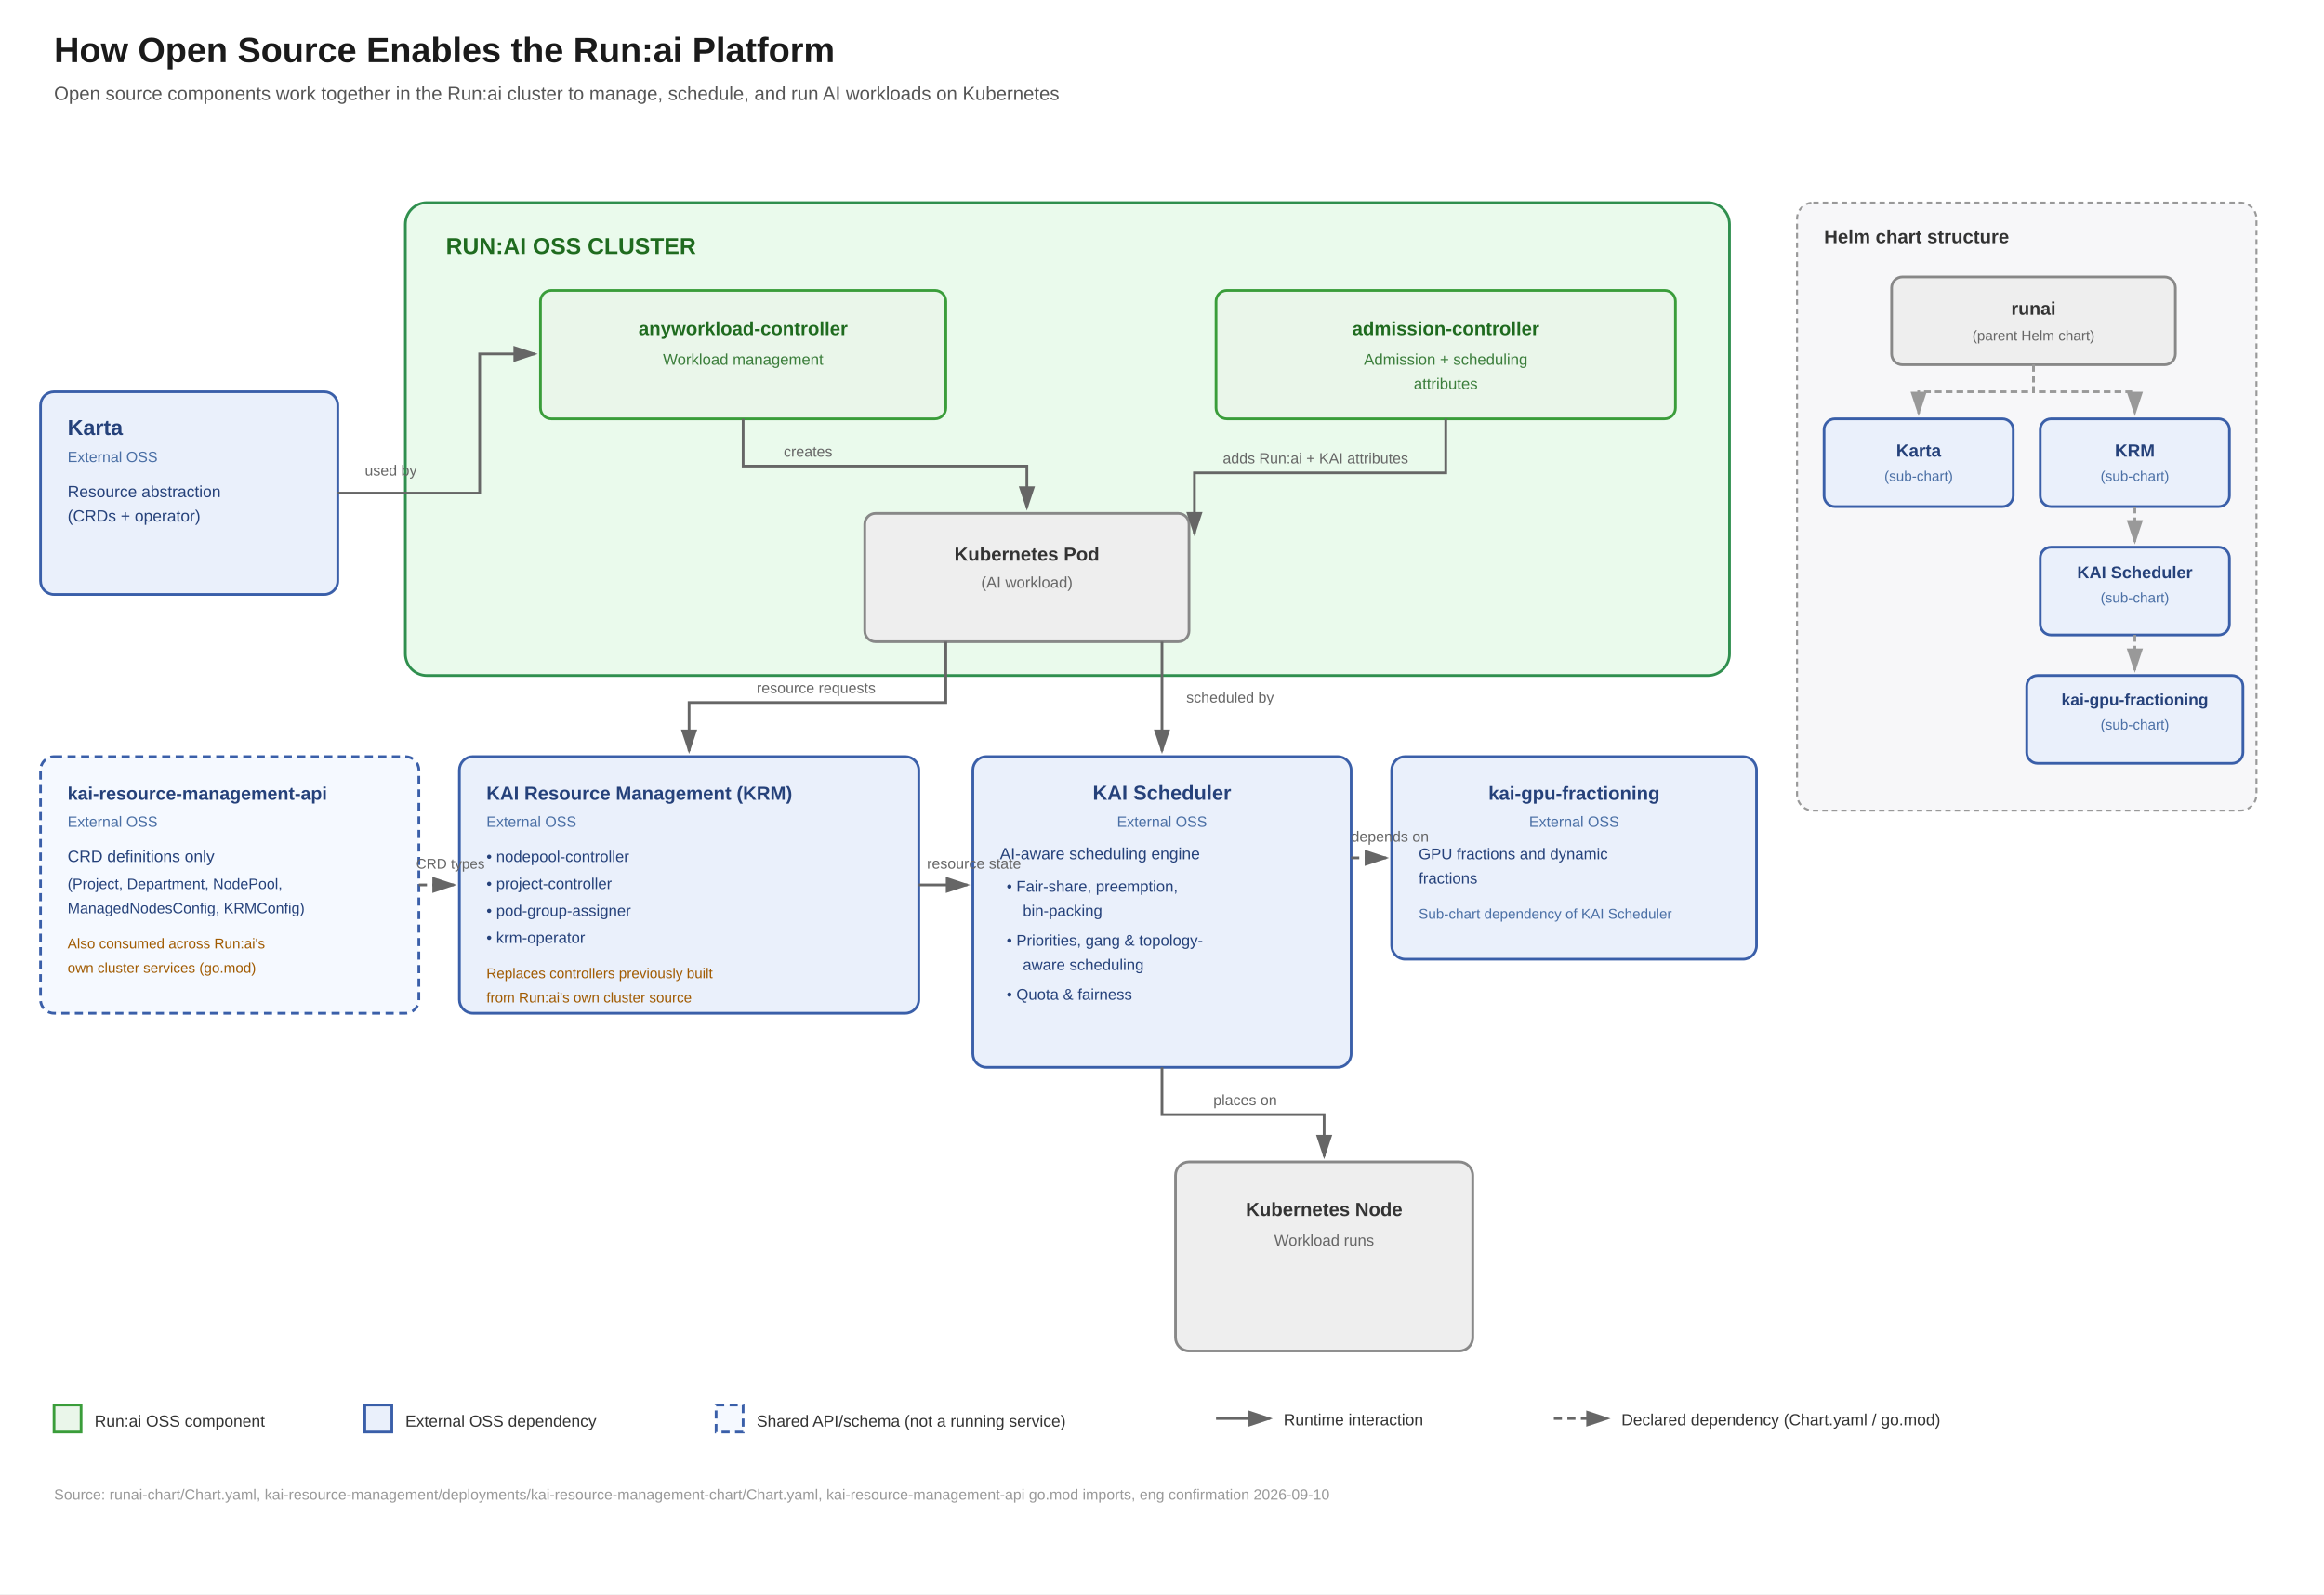
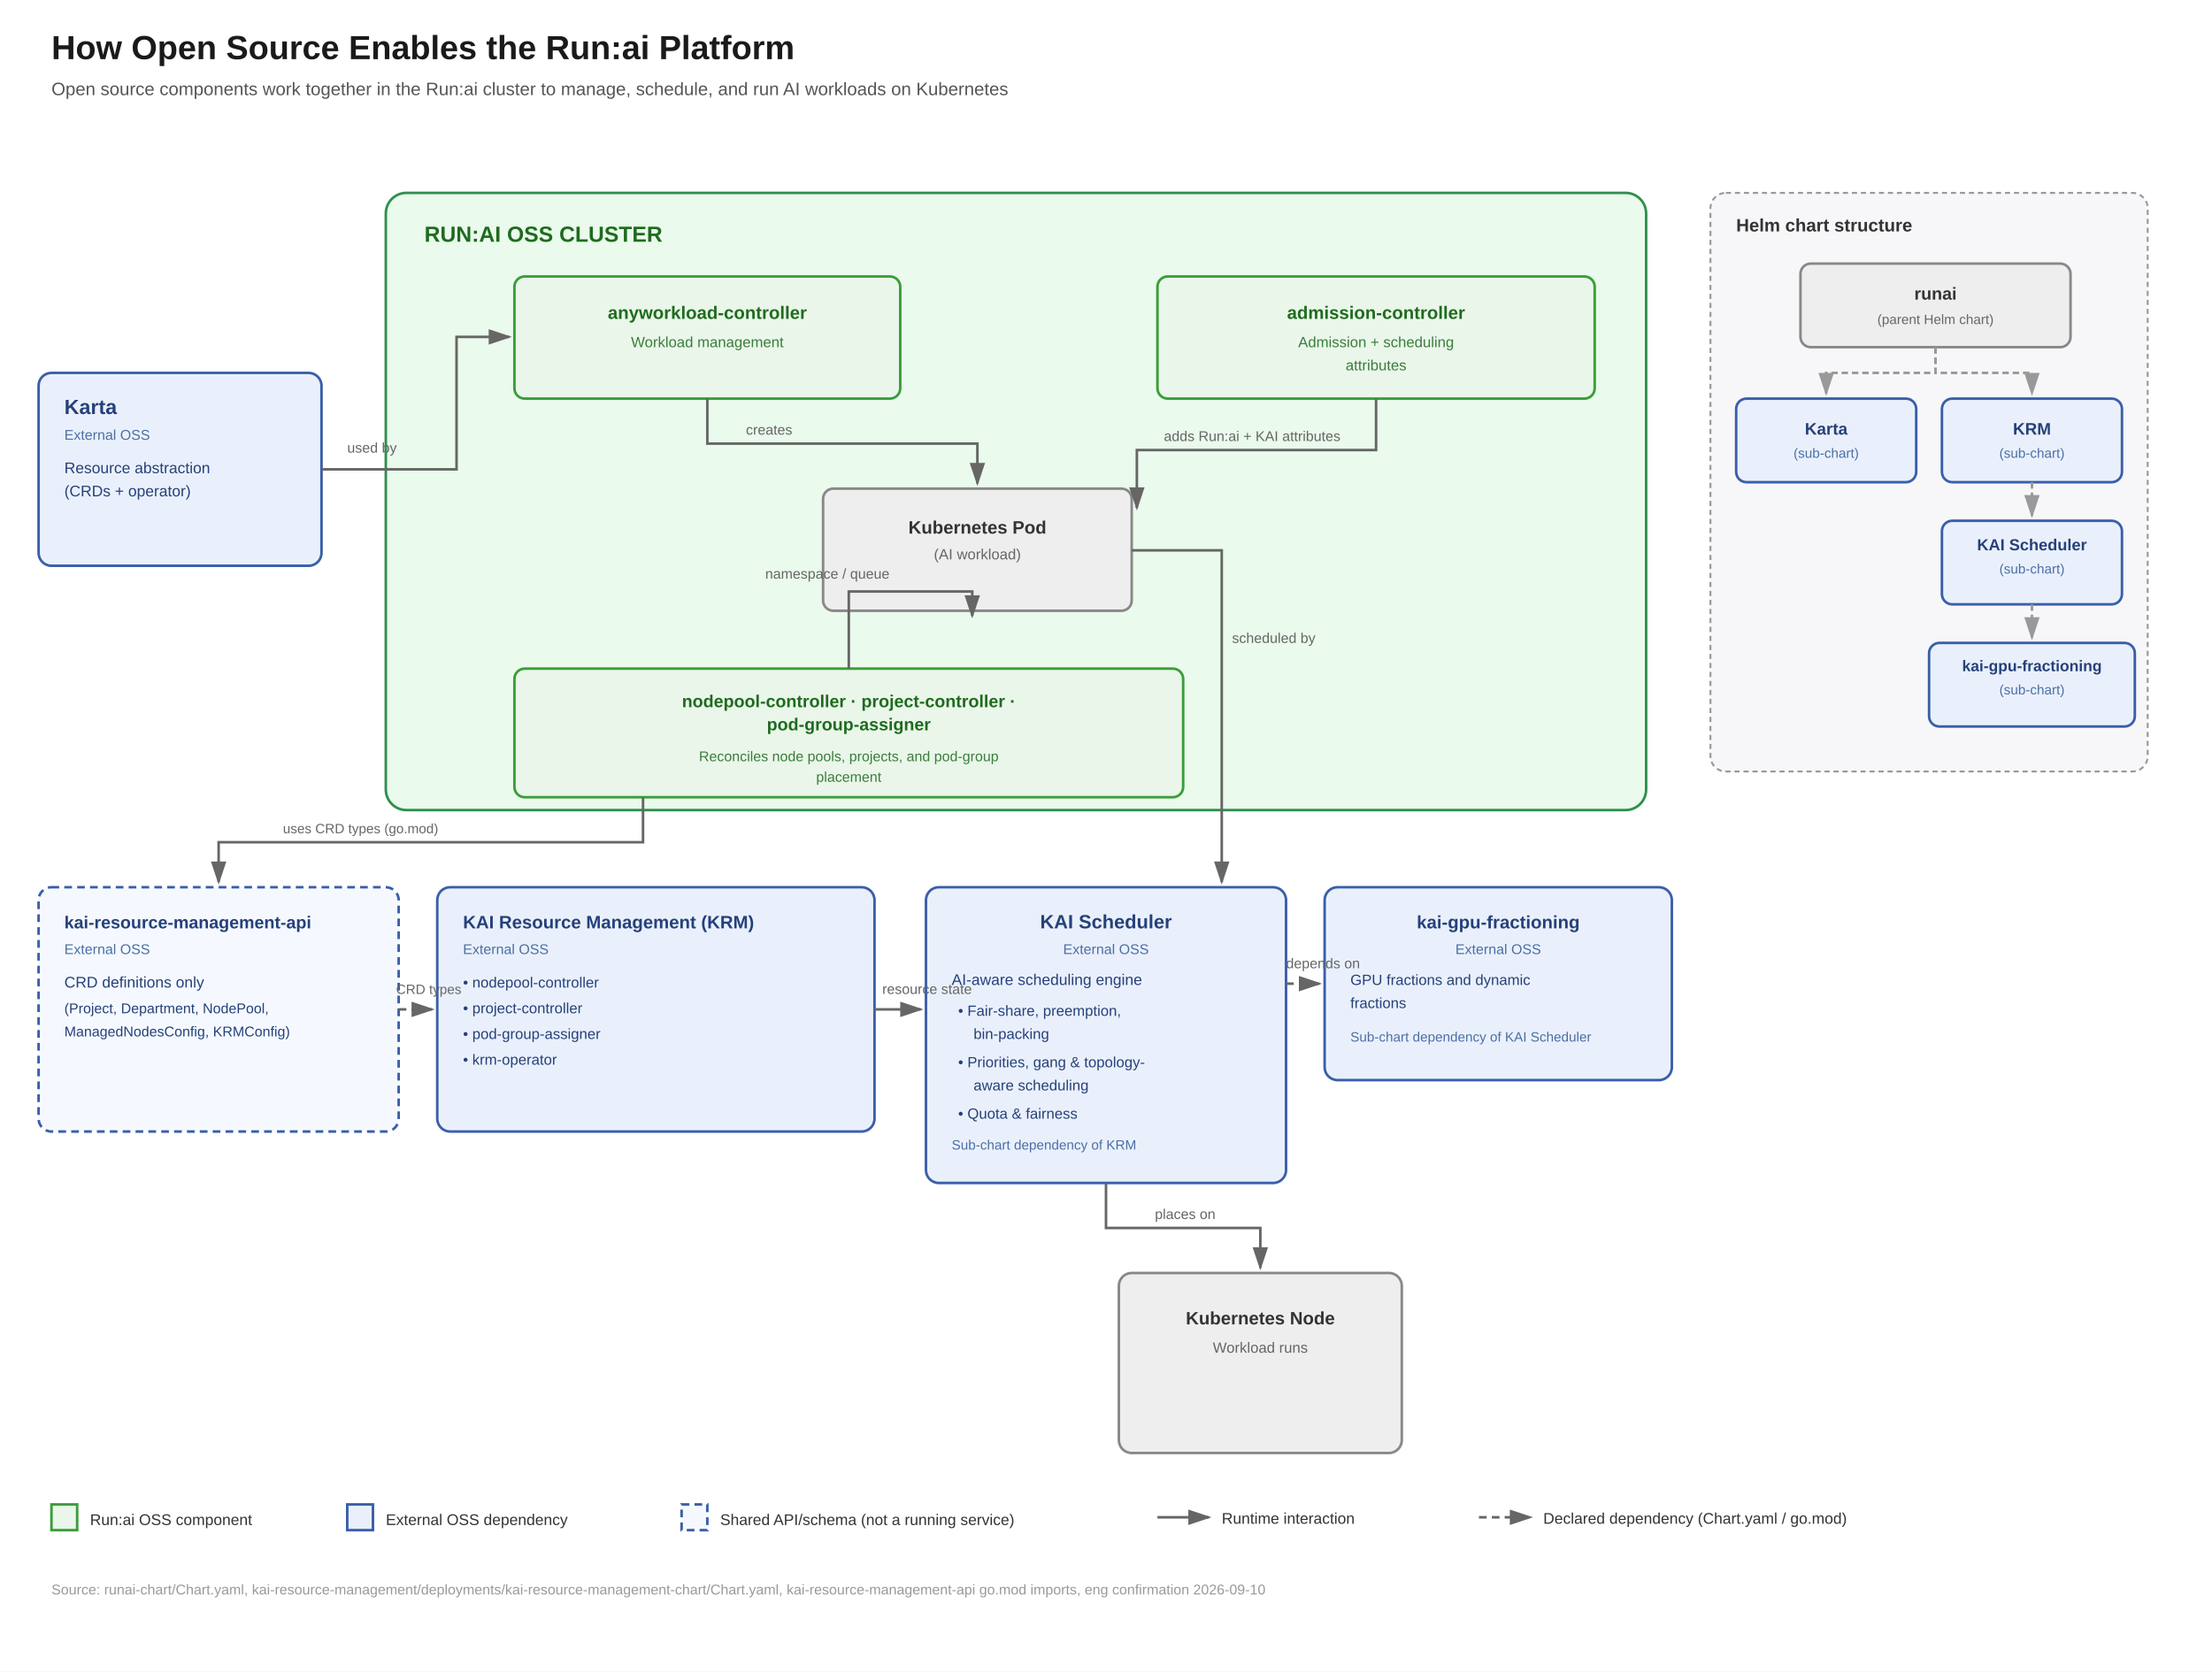
- <svg xmlns="http://www.w3.org/2000/svg" width="1720" height="1180" viewBox="0 0 1720 1180" font-family="Arial, Helvetica, sans-serif">
-   <rect width="1720" height="1180" fill="#ffffff" />
+ <svg xmlns="http://www.w3.org/2000/svg" width="1720" height="1300" viewBox="0 0 1720 1300" font-family="Arial, Helvetica, sans-serif">
+   <rect width="1720" height="1300" fill="#ffffff" />
  <text x="40" y="46" font-size="26" font-weight="bold" fill="#1a1a1a">How Open Source Enables the Run:ai Platform</text>
  <text x="40" y="74" font-size="14" fill="#555555">Open source components work together in the Run:ai cluster to manage, schedule, and run AI workloads on Kubernetes</text>
  <rect x="30" y="290" width="220" height="150" rx="10" fill="#eaf0fb" stroke="#3a5fa9" stroke-width="2" />
  <text x="50" y="322" font-size="16" font-weight="bold" fill="#25417a">Karta</text>
  <text x="50" y="342" font-size="11" fill="#4a6fa5">External OSS</text>
  <text x="50" y="368" font-size="12" fill="#25417a">Resource abstraction</text>
  <text x="50" y="386" font-size="12" fill="#25417a">(CRDs + operator)</text>
-   <rect x="300" y="150" width="980" height="350" rx="16" fill="#eafaec" stroke="#2f8f4e" stroke-width="2" />
+   <rect x="300" y="150" width="980" height="480" rx="16" fill="#eafaec" stroke="#2f8f4e" stroke-width="2" />
  <text x="330" y="188" font-size="17" font-weight="bold" fill="#1f6b1f">RUN:AI OSS CLUSTER</text>
  <rect x="400" y="215" width="300" height="95" rx="8" fill="#eaf6ea" stroke="#3a9d3a" stroke-width="2" />
  <text x="550" y="248" text-anchor="middle" font-size="14" font-weight="bold" fill="#1f6b1f">anyworkload-controller</text>
  <text x="550" y="270" text-anchor="middle" font-size="11.5" fill="#3a7d3a">Workload management</text>
  <rect x="900" y="215" width="340" height="95" rx="8" fill="#eaf6ea" stroke="#3a9d3a" stroke-width="2" />
  <text x="1070" y="248" text-anchor="middle" font-size="14" font-weight="bold" fill="#1f6b1f">admission-controller</text>
  <text x="1070" y="270" text-anchor="middle" font-size="11.5" fill="#3a7d3a">Admission + scheduling</text>
  <text x="1070" y="288" text-anchor="middle" font-size="11.5" fill="#3a7d3a">attributes</text>
  <rect x="640" y="380" width="240" height="95" rx="8" fill="#eeeeee" stroke="#888888" stroke-width="2" />
  <text x="760" y="415" text-anchor="middle" font-size="14" font-weight="bold" fill="#333333">Kubernetes Pod</text>
  <text x="760" y="435" text-anchor="middle" font-size="11.5" fill="#666666">(AI workload)</text>
+   <rect x="400" y="520" width="520" height="100" rx="8" fill="#eaf6ea" stroke="#3a9d3a" stroke-width="2" />
+   <text x="660" y="550" text-anchor="middle" font-size="13.5" font-weight="bold" fill="#1f6b1f">nodepool-controller · project-controller ·</text>
+   <text x="660" y="568" text-anchor="middle" font-size="13.5" font-weight="bold" fill="#1f6b1f">pod-group-assigner</text>
+   <text x="660" y="592" text-anchor="middle" font-size="11" fill="#3a7d3a">Reconciles node pools, projects, and pod-group</text>
+   <text x="660" y="608" text-anchor="middle" font-size="11" fill="#3a7d3a">placement</text>
  <rect x="1330" y="150" width="340" height="450" rx="12" fill="#f7f7f9" stroke="#999999" stroke-width="1.5" stroke-dasharray="4,3" />
  <text x="1350" y="180" font-size="14" font-weight="bold" fill="#333333">Helm chart structure</text>
  <rect x="1400" y="205" width="210" height="65" rx="8" fill="#eeeeee" stroke="#888888" stroke-width="2" />
  <text x="1505" y="233" text-anchor="middle" font-size="13.5" font-weight="bold" fill="#333333">runai</text>
  <text x="1505" y="252" text-anchor="middle" font-size="10.5" fill="#666666">(parent Helm chart)</text>
  <rect x="1350" y="310" width="140" height="65" rx="8" fill="#eaf0fb" stroke="#3a5fa9" stroke-width="2" />
  <text x="1420" y="338" text-anchor="middle" font-size="13" font-weight="bold" fill="#25417a">Karta</text>
  <text x="1420" y="356" text-anchor="middle" font-size="10.5" fill="#4a6fa5">(sub-chart)</text>
  <rect x="1510" y="310" width="140" height="65" rx="8" fill="#eaf0fb" stroke="#3a5fa9" stroke-width="2" />
  <text x="1580" y="338" text-anchor="middle" font-size="13" font-weight="bold" fill="#25417a">KRM</text>
  <text x="1580" y="356" text-anchor="middle" font-size="10.5" fill="#4a6fa5">(sub-chart)</text>
  <rect x="1510" y="405" width="140" height="65" rx="8" fill="#eaf0fb" stroke="#3a5fa9" stroke-width="2" />
  <text x="1580" y="428" text-anchor="middle" font-size="12.5" font-weight="bold" fill="#25417a">KAI Scheduler</text>
  <text x="1580" y="446" text-anchor="middle" font-size="10.5" fill="#4a6fa5">(sub-chart)</text>
  <rect x="1500" y="500" width="160" height="65" rx="8" fill="#eaf0fb" stroke="#3a5fa9" stroke-width="2" />
  <text x="1580" y="522" text-anchor="middle" font-size="12" font-weight="bold" fill="#25417a">kai-gpu-fractioning</text>
  <text x="1580" y="540" text-anchor="middle" font-size="10.5" fill="#4a6fa5">(sub-chart)</text>
  <path d="M1505,270 L1505,290 L1420,290 L1420,306" fill="none" stroke="#999999" stroke-width="2" stroke-dasharray="5,3" marker-end="url(#arrowGray)" />
  <path d="M1505,270 L1505,290 L1580,290 L1580,306" fill="none" stroke="#999999" stroke-width="2" stroke-dasharray="5,3" marker-end="url(#arrowGray)" />
  <line x1="1580" y1="375" x2="1580" y2="401" stroke="#999999" stroke-width="2" stroke-dasharray="5,3" marker-end="url(#arrowGray)" />
  <line x1="1580" y1="470" x2="1580" y2="496" stroke="#999999" stroke-width="2" stroke-dasharray="5,3" marker-end="url(#arrowGray)" />
-   <rect x="30" y="560" width="280" height="190" rx="10" fill="#f5f9ff" stroke="#3a5fa9" stroke-width="2" stroke-dasharray="6,4" />
-   <text x="50" y="592" font-size="13.5" font-weight="bold" fill="#25417a">kai-resource-management-api</text>
-   <text x="50" y="612" font-size="11" fill="#4a6fa5">External OSS</text>
-   <text x="50" y="638" font-size="12" fill="#25417a">CRD definitions only</text>
-   <text x="50" y="658" font-size="11" fill="#25417a">(Project, Department, NodePool,</text>
-   <text x="50" y="676" font-size="11" fill="#25417a">ManagedNodesConfig, KRMConfig)</text>
-   <text x="50" y="702" font-size="10.5" fill="#a05a00">Also consumed across Run:ai's</text>
-   <text x="50" y="720" font-size="10.5" fill="#a05a00">own cluster services (go.mod)</text>
-   <rect x="340" y="560" width="340" height="190" rx="10" fill="#eaf0fb" stroke="#3a5fa9" stroke-width="2" />
-   <text x="360" y="592" font-size="14" font-weight="bold" fill="#25417a">KAI Resource Management (KRM)</text>
-   <text x="360" y="612" font-size="11" fill="#4a6fa5">External OSS</text>
-   <text x="360" y="638" font-size="11.5" fill="#25417a">• nodepool-controller</text>
-   <text x="360" y="658" font-size="11.5" fill="#25417a">• project-controller</text>
-   <text x="360" y="678" font-size="11.5" fill="#25417a">• pod-group-assigner</text>
-   <text x="360" y="698" font-size="11.5" fill="#25417a">• krm-operator</text>
-   <text x="360" y="724" font-size="10.5" fill="#a05a00">Replaces controllers previously built</text>
-   <text x="360" y="742" font-size="10.5" fill="#a05a00">from Run:ai's own cluster source</text>
-   <rect x="720" y="560" width="280" height="230" rx="10" fill="#eaf0fb" stroke="#3a5fa9" stroke-width="2" />
-   <text x="860" y="592" text-anchor="middle" font-size="15" font-weight="bold" fill="#25417a">KAI Scheduler</text>
-   <text x="860" y="612" text-anchor="middle" font-size="11" fill="#4a6fa5">External OSS</text>
-   <text x="740" y="636" font-size="12" fill="#25417a">AI-aware scheduling engine</text>
-   <text x="745" y="660" font-size="11.5" fill="#25417a">• Fair-share, preemption,</text>
-   <text x="757" y="678" font-size="11.5" fill="#25417a">bin-packing</text>
-   <text x="745" y="700" font-size="11.5" fill="#25417a">• Priorities, gang &amp; topology-</text>
-   <text x="757" y="718" font-size="11.5" fill="#25417a">aware scheduling</text>
-   <text x="745" y="740" font-size="11.5" fill="#25417a">• Quota &amp; fairness</text>
-   <rect x="1030" y="560" width="270" height="150" rx="10" fill="#eaf0fb" stroke="#3a5fa9" stroke-width="2" />
-   <text x="1165" y="592" text-anchor="middle" font-size="14" font-weight="bold" fill="#25417a">kai-gpu-fractioning</text>
-   <text x="1165" y="612" text-anchor="middle" font-size="11" fill="#4a6fa5">External OSS</text>
-   <text x="1050" y="636" font-size="11.5" fill="#25417a">GPU fractions and dynamic</text>
-   <text x="1050" y="654" font-size="11.5" fill="#25417a">fractions</text>
-   <text x="1050" y="680" font-size="10.5" fill="#4a6fa5">Sub-chart dependency of KAI Scheduler</text>
-   <rect x="870" y="860" width="220" height="140" rx="10" fill="#eeeeee" stroke="#888888" stroke-width="2" />
-   <text x="980" y="900" text-anchor="middle" font-size="14" font-weight="bold" fill="#333333">Kubernetes Node</text>
-   <text x="980" y="922" text-anchor="middle" font-size="11.5" fill="#666666">Workload runs</text>
+   <rect x="30" y="690" width="280" height="190" rx="10" fill="#f5f9ff" stroke="#3a5fa9" stroke-width="2" stroke-dasharray="6,4" />
+   <text x="50" y="722" font-size="13.5" font-weight="bold" fill="#25417a">kai-resource-management-api</text>
+   <text x="50" y="742" font-size="11" fill="#4a6fa5">External OSS</text>
+   <text x="50" y="768" font-size="12" fill="#25417a">CRD definitions only</text>
+   <text x="50" y="788" font-size="11" fill="#25417a">(Project, Department, NodePool,</text>
+   <text x="50" y="806" font-size="11" fill="#25417a">ManagedNodesConfig, KRMConfig)</text>
+   <rect x="340" y="690" width="340" height="190" rx="10" fill="#eaf0fb" stroke="#3a5fa9" stroke-width="2" />
+   <text x="360" y="722" font-size="14" font-weight="bold" fill="#25417a">KAI Resource Management (KRM)</text>
+   <text x="360" y="742" font-size="11" fill="#4a6fa5">External OSS</text>
+   <text x="360" y="768" font-size="11.5" fill="#25417a">• nodepool-controller</text>
+   <text x="360" y="788" font-size="11.5" fill="#25417a">• project-controller</text>
+   <text x="360" y="808" font-size="11.5" fill="#25417a">• pod-group-assigner</text>
+   <text x="360" y="828" font-size="11.5" fill="#25417a">• krm-operator</text>
+   <rect x="720" y="690" width="280" height="230" rx="10" fill="#eaf0fb" stroke="#3a5fa9" stroke-width="2" />
+   <text x="860" y="722" text-anchor="middle" font-size="15" font-weight="bold" fill="#25417a">KAI Scheduler</text>
+   <text x="860" y="742" text-anchor="middle" font-size="11" fill="#4a6fa5">External OSS</text>
+   <text x="740" y="766" font-size="12" fill="#25417a">AI-aware scheduling engine</text>
+   <text x="745" y="790" font-size="11.5" fill="#25417a">• Fair-share, preemption,</text>
+   <text x="757" y="808" font-size="11.5" fill="#25417a">bin-packing</text>
+   <text x="745" y="830" font-size="11.5" fill="#25417a">• Priorities, gang &amp; topology-</text>
+   <text x="757" y="848" font-size="11.5" fill="#25417a">aware scheduling</text>
+   <text x="745" y="870" font-size="11.5" fill="#25417a">• Quota &amp; fairness</text>
+   <text x="740" y="894" font-size="10.5" fill="#4a6fa5">Sub-chart dependency of KRM</text>
+   <rect x="1030" y="690" width="270" height="150" rx="10" fill="#eaf0fb" stroke="#3a5fa9" stroke-width="2" />
+   <text x="1165" y="722" text-anchor="middle" font-size="14" font-weight="bold" fill="#25417a">kai-gpu-fractioning</text>
+   <text x="1165" y="742" text-anchor="middle" font-size="11" fill="#4a6fa5">External OSS</text>
+   <text x="1050" y="766" font-size="11.5" fill="#25417a">GPU fractions and dynamic</text>
+   <text x="1050" y="784" font-size="11.5" fill="#25417a">fractions</text>
+   <text x="1050" y="810" font-size="10.5" fill="#4a6fa5">Sub-chart dependency of KAI Scheduler</text>
+   <rect x="870" y="990" width="220" height="140" rx="10" fill="#eeeeee" stroke="#888888" stroke-width="2" />
+   <text x="980" y="1030" text-anchor="middle" font-size="14" font-weight="bold" fill="#333333">Kubernetes Node</text>
+   <text x="980" y="1052" text-anchor="middle" font-size="11.5" fill="#666666">Workload runs</text>
  <path d="M250,365 L355,365 L355,262 L396,262" fill="none" stroke="#666666" stroke-width="2" marker-end="url(#arrow)" />
  <text x="270" y="352" font-size="11" fill="#666666">used by</text>
  <path d="M550,310 L550,345 L760,345 L760,376" fill="none" stroke="#666666" stroke-width="2" marker-end="url(#arrow)" />
  <text x="580" y="338" font-size="11" fill="#666666">creates</text>
  <path d="M1070,310 L1070,350 L884,350 L884,395" fill="none" stroke="#666666" stroke-width="2" marker-end="url(#arrow)" />
  <text x="905" y="343" font-size="11" fill="#666666">adds Run:ai + KAI attributes</text>
-   <path d="M700,475 L700,520 L510,520 L510,556" fill="none" stroke="#666666" stroke-width="2" marker-end="url(#arrow)" />
-   <text x="560" y="513" font-size="11" fill="#666666">resource requests</text>
-   <line x1="310" y1="655" x2="336" y2="655" stroke="#666666" stroke-width="2" stroke-dasharray="6,4" marker-end="url(#arrow)" />
-   <text x="308" y="643" font-size="10.5" fill="#666666">CRD types</text>
-   <line x1="680" y1="655" x2="716" y2="655" stroke="#666666" stroke-width="2" marker-end="url(#arrow)" />
-   <text x="686" y="643" font-size="11" fill="#666666">resource state</text>
-   <line x1="860" y1="475" x2="860" y2="556" stroke="#666666" stroke-width="2" marker-end="url(#arrow)" />
-   <text x="878" y="520" font-size="11" fill="#666666">scheduled by</text>
-   <line x1="1000" y1="635" x2="1026" y2="635" stroke="#666666" stroke-width="2" stroke-dasharray="6,4" marker-end="url(#arrow)" />
-   <text x="1000" y="623" font-size="11" fill="#666666">depends on</text>
-   <path d="M860,790 L860,825 L980,825 L980,856" fill="none" stroke="#666666" stroke-width="2" marker-end="url(#arrow)" />
-   <text x="898" y="818" font-size="11" fill="#666666">places on</text>
-   <rect x="40" y="1040" width="20" height="20" fill="#eaf6ea" stroke="#3a9d3a" stroke-width="2" />
-   <text x="70" y="1056" font-size="12" fill="#333333">Run:ai OSS component</text>
-   <rect x="270" y="1040" width="20" height="20" fill="#eaf0fb" stroke="#3a5fa9" stroke-width="2" />
-   <text x="300" y="1056" font-size="12" fill="#333333">External OSS dependency</text>
-   <rect x="530" y="1040" width="20" height="20" fill="#f5f9ff" stroke="#3a5fa9" stroke-width="2" stroke-dasharray="6,4" />
-   <text x="560" y="1056" font-size="12" fill="#333333">Shared API/schema (not a running service)</text>
-   <line x1="900" y1="1050" x2="940" y2="1050" stroke="#666666" stroke-width="2" marker-end="url(#arrow)" />
-   <text x="950" y="1055" font-size="12" fill="#333333">Runtime interaction</text>
-   <line x1="1150" y1="1050" x2="1190" y2="1050" stroke="#666666" stroke-width="2" stroke-dasharray="6,4" marker-end="url(#arrow)" />
-   <text x="1200" y="1055" font-size="12" fill="#333333">Declared dependency (Chart.yaml / go.mod)</text>
-   <text x="40" y="1110" font-size="11" fill="#999999">Source: runai-chart/Chart.yaml, kai-resource-management/deployments/kai-resource-management-chart/Chart.yaml, kai-resource-management-api go.mod imports, eng confirmation 2026-09-10</text>
+   <path d="M660,520 L660,460 L756,460 L756,479" fill="none" stroke="#666666" stroke-width="2" marker-end="url(#arrow)" />
+   <text x="595" y="450" font-size="11" fill="#666666">namespace / queue</text>
+   <path d="M500,620 L500,655 L170,655 L170,686" fill="none" stroke="#666666" stroke-width="2" marker-end="url(#arrow)" />
+   <text x="220" y="648" font-size="10.5" fill="#666666">uses CRD types (go.mod)</text>
+   <line x1="310" y1="785" x2="336" y2="785" stroke="#666666" stroke-width="2" stroke-dasharray="6,4" marker-end="url(#arrow)" />
+   <text x="308" y="773" font-size="10.5" fill="#666666">CRD types</text>
+   <line x1="680" y1="785" x2="716" y2="785" stroke="#666666" stroke-width="2" marker-end="url(#arrow)" />
+   <text x="686" y="773" font-size="11" fill="#666666">resource state</text>
+   <path d="M880,428 L950,428 L950,686" fill="none" stroke="#666666" stroke-width="2" marker-end="url(#arrow)" />
+   <text x="958" y="500" font-size="11" fill="#666666">scheduled by</text>
+   <line x1="1000" y1="765" x2="1026" y2="765" stroke="#666666" stroke-width="2" stroke-dasharray="6,4" marker-end="url(#arrow)" />
+   <text x="1000" y="753" font-size="11" fill="#666666">depends on</text>
+   <path d="M860,920 L860,955 L980,955 L980,986" fill="none" stroke="#666666" stroke-width="2" marker-end="url(#arrow)" />
+   <text x="898" y="948" font-size="11" fill="#666666">places on</text>
+   <rect x="40" y="1170" width="20" height="20" fill="#eaf6ea" stroke="#3a9d3a" stroke-width="2" />
+   <text x="70" y="1186" font-size="12" fill="#333333">Run:ai OSS component</text>
+   <rect x="270" y="1170" width="20" height="20" fill="#eaf0fb" stroke="#3a5fa9" stroke-width="2" />
+   <text x="300" y="1186" font-size="12" fill="#333333">External OSS dependency</text>
+   <rect x="530" y="1170" width="20" height="20" fill="#f5f9ff" stroke="#3a5fa9" stroke-width="2" stroke-dasharray="6,4" />
+   <text x="560" y="1186" font-size="12" fill="#333333">Shared API/schema (not a running service)</text>
+   <line x1="900" y1="1180" x2="940" y2="1180" stroke="#666666" stroke-width="2" marker-end="url(#arrow)" />
+   <text x="950" y="1185" font-size="12" fill="#333333">Runtime interaction</text>
+   <line x1="1150" y1="1180" x2="1190" y2="1180" stroke="#666666" stroke-width="2" stroke-dasharray="6,4" marker-end="url(#arrow)" />
+   <text x="1200" y="1185" font-size="12" fill="#333333">Declared dependency (Chart.yaml / go.mod)</text>
+   <text x="40" y="1240" font-size="11" fill="#999999">Source: runai-chart/Chart.yaml, kai-resource-management/deployments/kai-resource-management-chart/Chart.yaml, kai-resource-management-api go.mod imports, eng confirmation 2026-09-10</text>
  <defs>
    <marker id="arrow" markerWidth="10" markerHeight="10" refX="8" refY="3" orient="auto" markerUnits="strokeWidth">
      <path d="M0,0 L0,6 L9,3 z" fill="#666666" />
    </marker>
    <marker id="arrowGray" markerWidth="10" markerHeight="10" refX="8" refY="3" orient="auto" markerUnits="strokeWidth">
      <path d="M0,0 L0,6 L9,3 z" fill="#999999" />
    </marker>
  </defs>
</svg>
